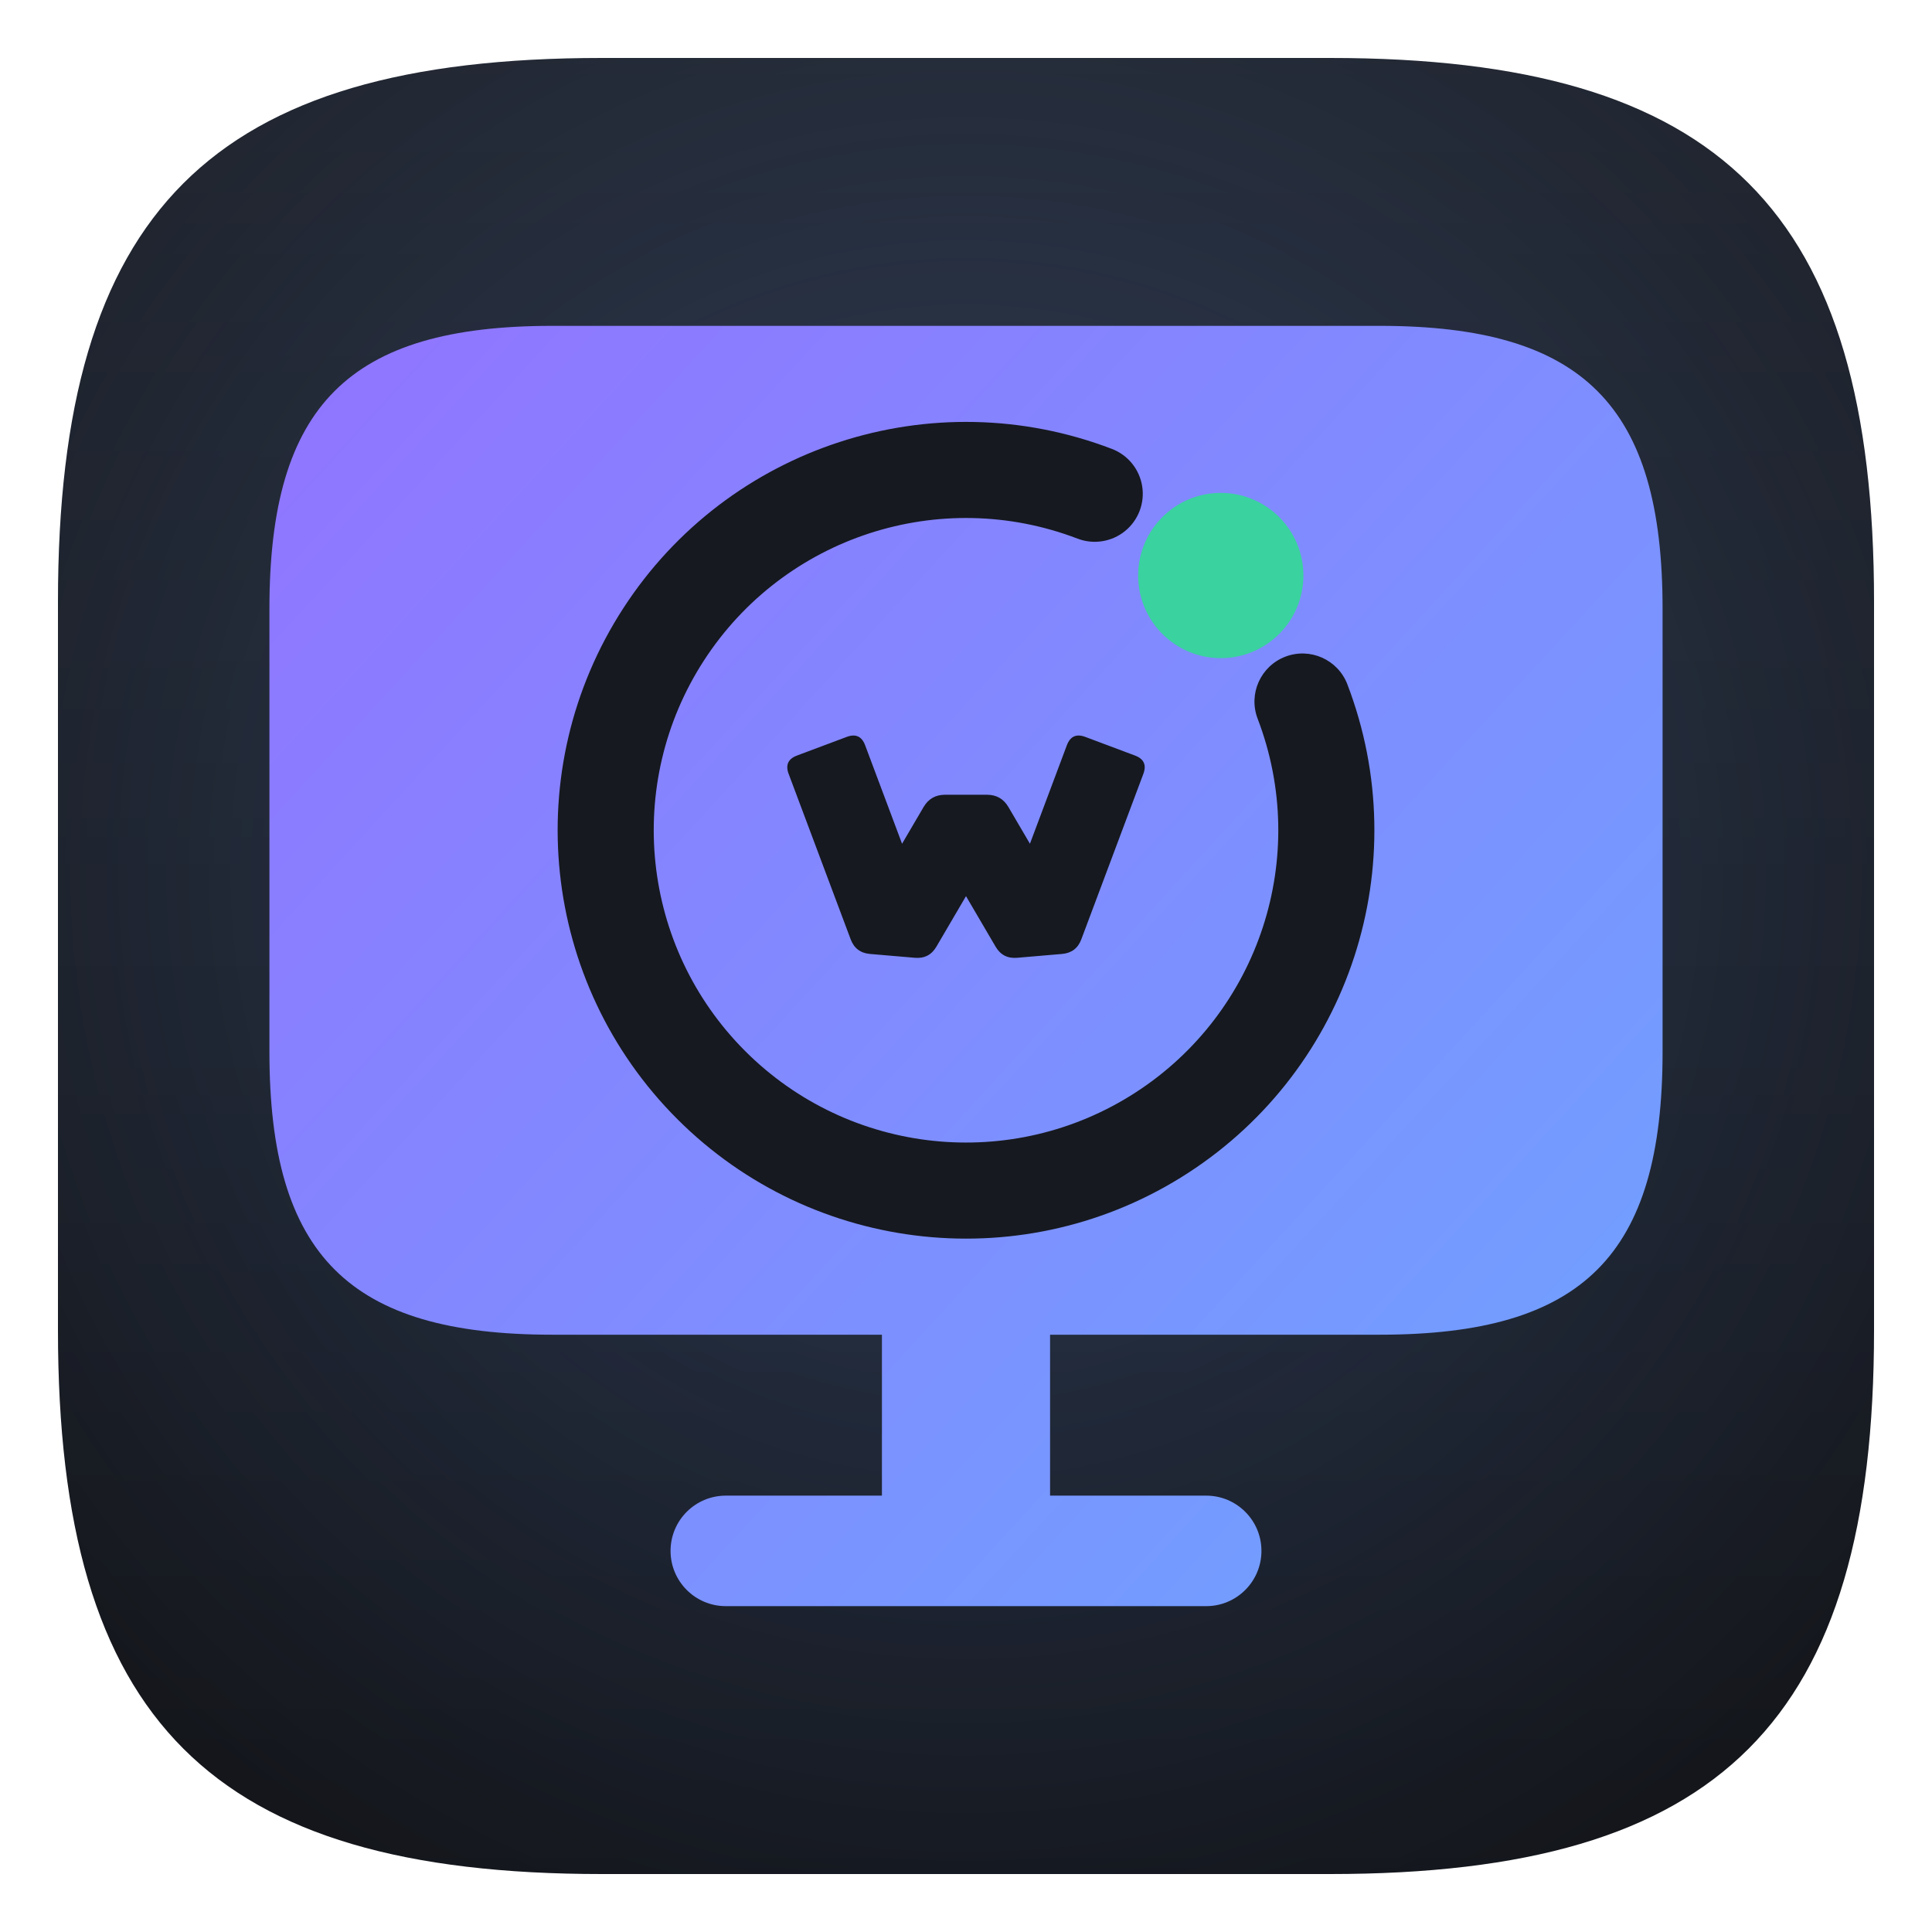
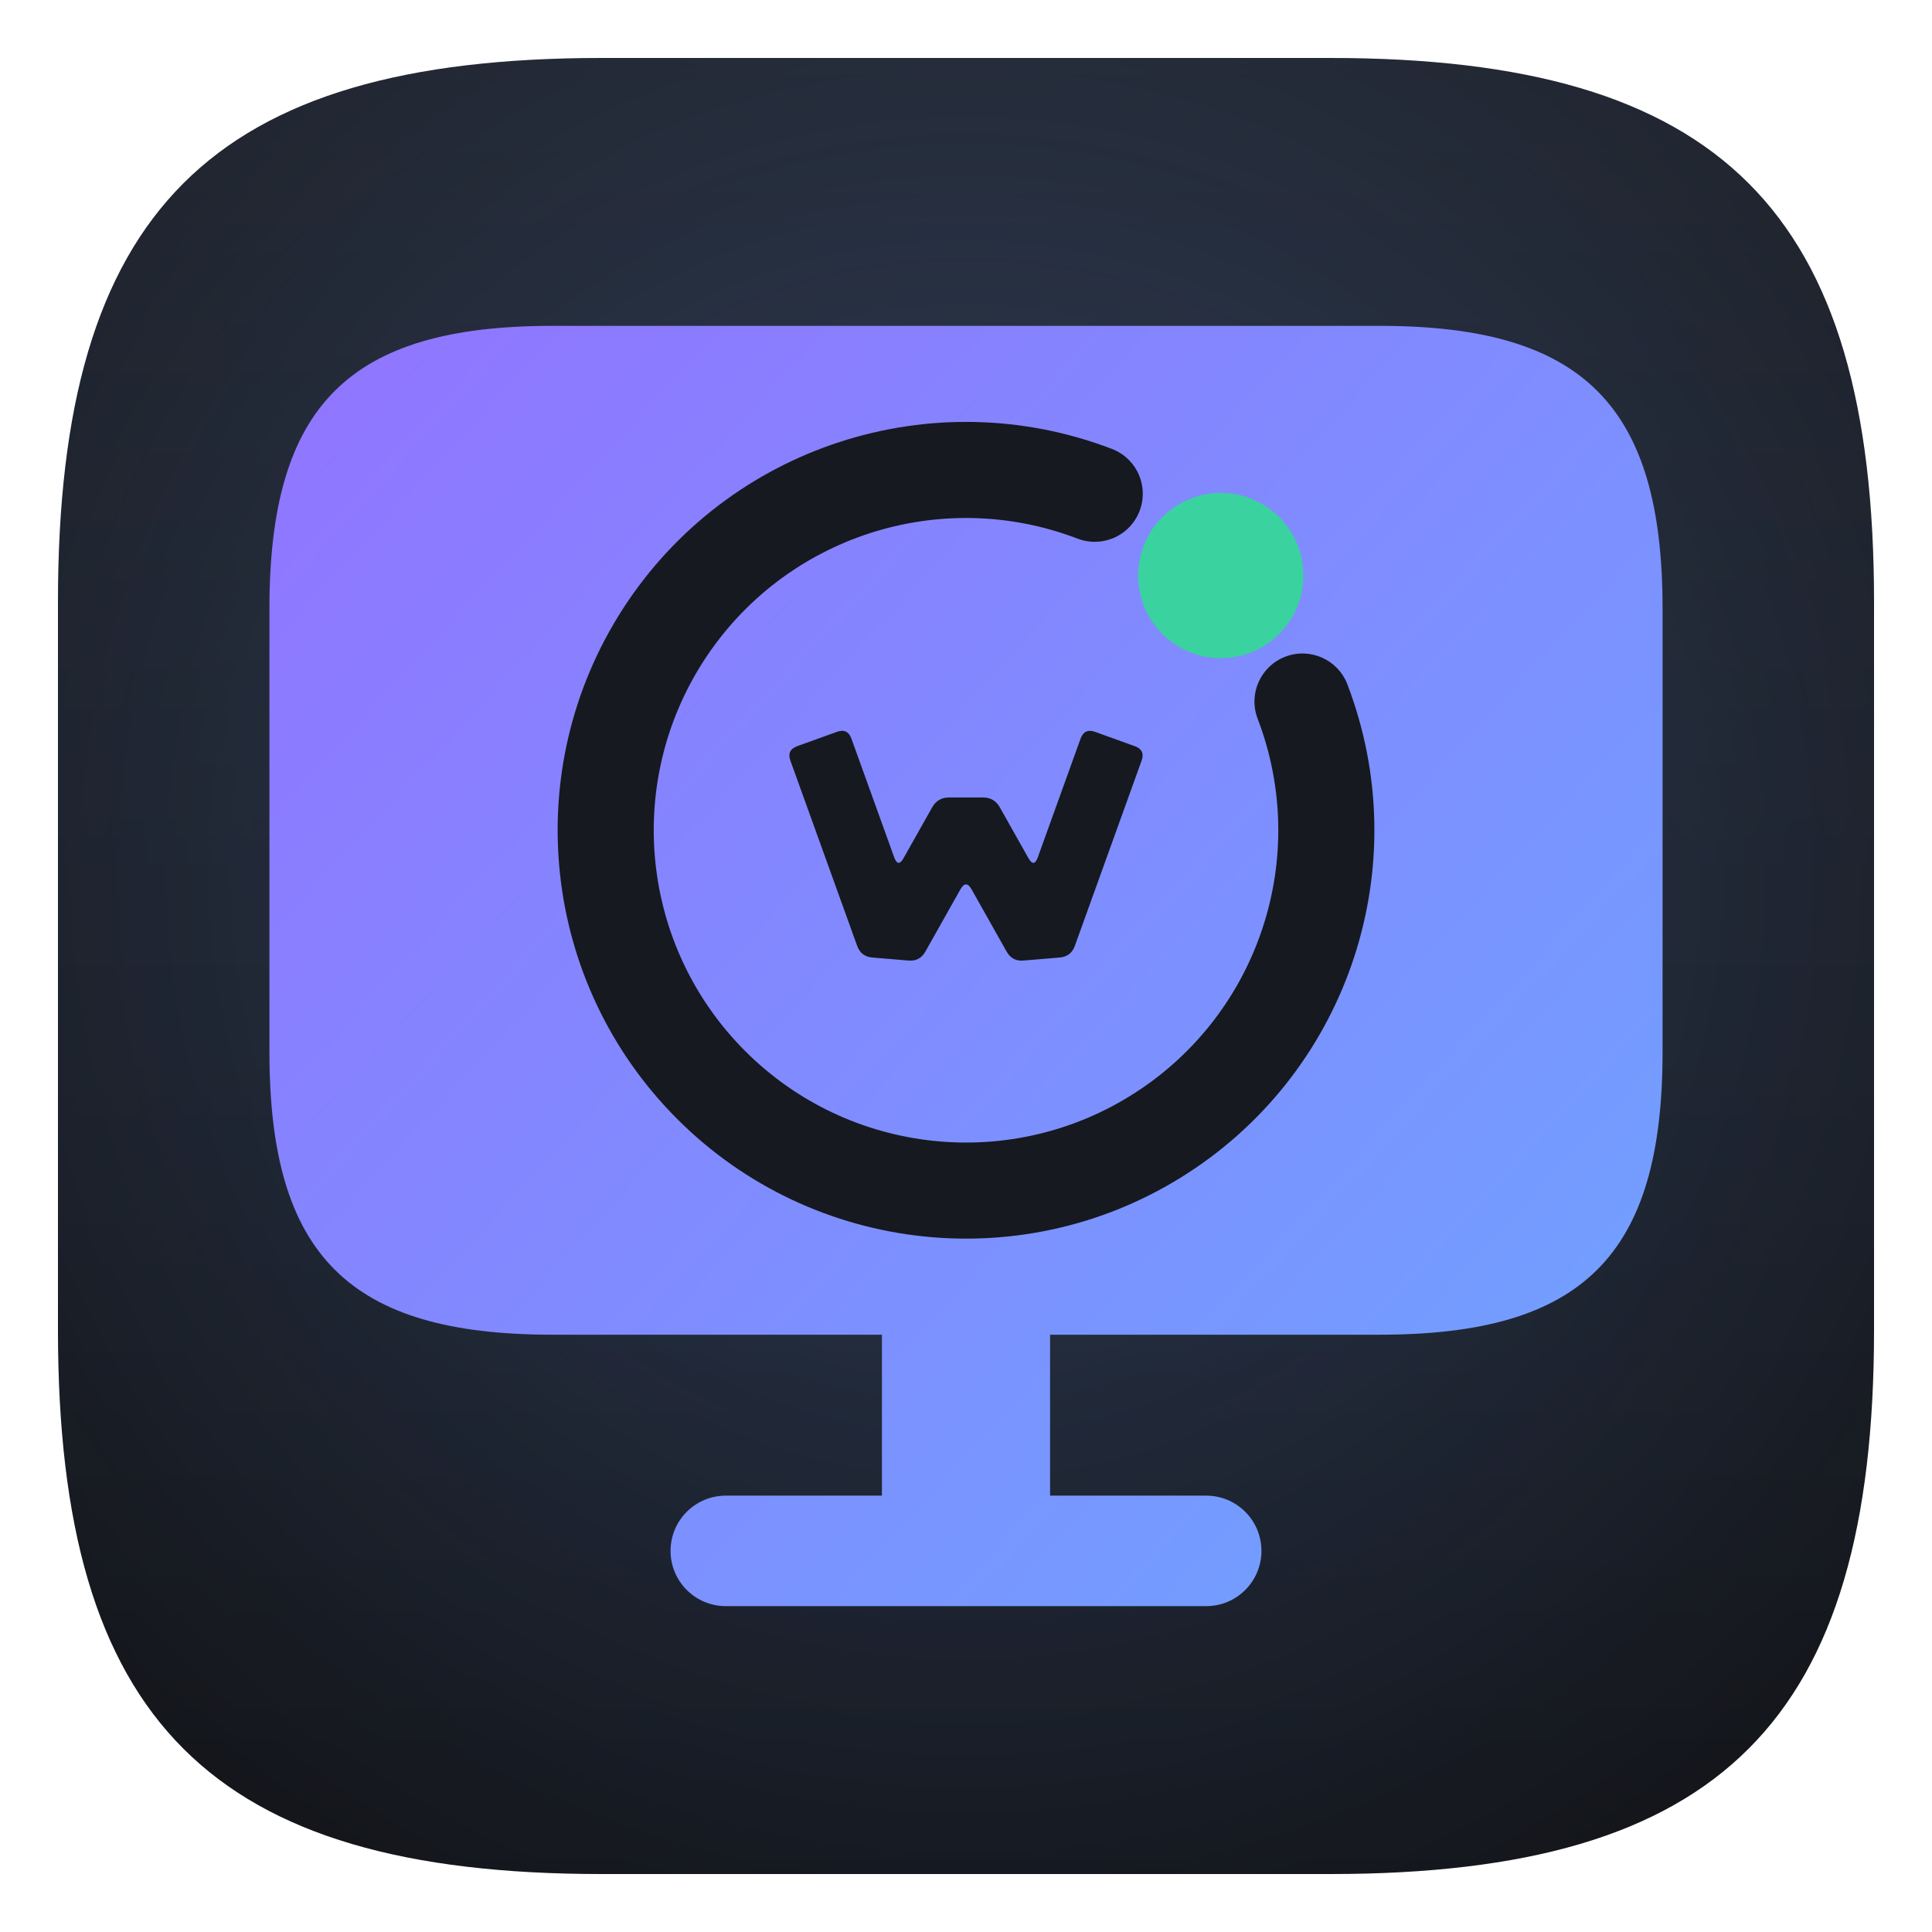
<svg xmlns="http://www.w3.org/2000/svg" viewBox="0 0 1024 1024" width="1024" height="1024">
  <defs>
    <linearGradient id="g0" gradientUnits="userSpaceOnUse" x1="0" y1="0" x2="0" y2="1024">
      <stop offset="0" stop-color="#20242d" />
      <stop offset="1" stop-color="#13151a" />
    </linearGradient>
    <radialGradient id="g1" gradientUnits="userSpaceOnUse" cx="512" cy="460.8" r="614.4">
      <stop offset="0" stop-color="#6ea4ff" stop-opacity="0.22" />
      <stop offset="1" stop-color="#6ea4ff" stop-opacity="0" />
    </radialGradient>
    <linearGradient id="g2" gradientUnits="userSpaceOnUse" x1="142.8" y1="172.71" x2="881.2" y2="851.29">
      <stop offset="0" stop-color="#9174ff" />
      <stop offset="1" stop-color="#6ea4ff" />
    </linearGradient>
  </defs>
  <path fill="url(#g0)" d="M319.08 30.72L704.92 30.72C912.18 30.72 993.28 111.82 993.28 319.08L993.28 704.92C993.28 912.18 912.18 993.28 704.92 993.28L319.08 993.28C111.82 993.28 30.72 912.18 30.72 704.92L30.72 319.08C30.72 111.82 111.82 30.72 319.08 30.72Z" />
  <path fill="url(#g1)" d="M319.08 30.72L704.92 30.72C912.18 30.72 993.28 111.82 993.28 319.08L993.28 704.92C993.28 912.18 912.18 993.28 704.92 993.28L319.08 993.28C111.82 993.28 30.72 912.18 30.72 704.92L30.72 319.08C30.72 111.82 111.82 30.72 319.08 30.72Z" />
  <path fill="url(#g2)" d="M292.72 172.71L731.28 172.71C839.04 172.71 881.2 214.88 881.2 322.64L881.2 557.5C881.2 665.26 839.04 707.42 731.28 707.42L292.72 707.42C184.96 707.42 142.8 665.26 142.8 557.5L142.8 322.64C142.8 214.88 184.96 172.71 292.72 172.71ZM480.48 681.96L543.52 681.96C552.89 681.96 556.56 685.63 556.56 695L556.56 796.24C556.56 805.61 552.89 809.27 543.52 809.27L480.48 809.27C471.11 809.27 467.44 805.61 467.44 796.24L467.44 695C467.44 685.63 471.11 681.96 480.48 681.96ZM384.69 792.72L639.31 792.72C655.48 792.72 668.59 805.83 668.59 822C668.59 838.18 655.48 851.29 639.31 851.29L384.69 851.29C368.52 851.29 355.41 838.18 355.41 822C355.41 805.83 368.52 792.72 384.69 792.72Z" />
-   <path fill="#16191f" d="M714.14 362.73C750.64 458.13 715.47 566.06 629.77 621.65C544.08 677.23 431.19 665.33 358.96 593.11C286.73 520.88 274.84 407.99 330.42 322.29C386 236.6 493.93 201.43 589.33 237.93C597.83 241.18 603.95 248.71 605.38 257.7C606.81 266.68 603.35 275.75 596.28 281.48C589.22 287.21 579.63 288.74 571.14 285.49C498.19 257.58 415.65 284.47 373.15 350.01C330.64 415.54 339.74 501.87 394.97 557.1C450.2 612.33 536.53 621.43 602.06 578.92C667.6 536.42 694.49 453.88 666.58 380.93C661.55 367.8 668.13 353.08 681.26 348.05C694.4 343.03 709.12 349.6 714.14 362.73ZM418.01 410.2C416.23 405.47 417.71 402.22 422.44 400.45L448.79 390.57C453.51 388.8 456.76 390.27 458.54 395L491.41 482.67C493.18 487.4 491.56 489.54 486.52 489.11L462.68 487.07C457.65 486.63 456.41 484.24 458.96 479.88L489.5 427.77C492.05 423.41 495.85 421.23 500.9 421.23L523.1 421.23C528.15 421.23 531.95 423.41 534.5 427.77L565.04 479.88C567.59 484.24 566.35 486.63 561.32 487.07L537.48 489.11C532.44 489.54 530.82 487.4 532.59 482.67L565.46 395C567.24 390.27 570.49 388.8 575.21 390.57L601.56 400.45C606.29 402.22 607.77 405.47 605.99 410.2L573.12 497.87C571.35 502.59 567.94 505.17 562.91 505.61L539.07 507.65C534.04 508.08 530.24 506.12 527.69 501.76L497.16 449.65C494.6 445.3 495.85 443.12 500.9 443.12L523.1 443.12C528.15 443.12 529.4 445.3 526.84 449.65L496.31 501.76C493.76 506.12 489.96 508.08 484.93 507.65L461.09 505.61C456.06 505.17 452.65 502.59 450.88 497.87L418.01 410.2Z" />
+   <path fill="#16191f" d="M714.14 362.73C750.64 458.13 715.47 566.06 629.77 621.65C544.08 677.23 431.19 665.33 358.96 593.11C286.73 520.88 274.84 407.99 330.42 322.29C386 236.6 493.93 201.43 589.33 237.93C597.83 241.18 603.95 248.71 605.38 257.7C606.81 266.68 603.35 275.75 596.28 281.48C589.22 287.21 579.63 288.74 571.14 285.49C498.19 257.58 415.65 284.47 373.15 350.01C330.64 415.54 339.74 501.87 394.97 557.1C450.2 612.33 536.53 621.43 602.06 578.92C667.6 536.42 694.49 453.88 666.58 380.93C661.55 367.8 668.13 353.08 681.26 348.05C694.4 343.03 709.12 349.6 714.14 362.73ZM418.94 403.18C417.58 399.41 418.78 396.84 422.56 395.48L443.58 387.9C447.35 386.54 449.92 387.75 451.28 391.52L473.94 454.39C475.3 458.16 476.96 458.3 478.93 454.8L494.07 427.91C496.04 424.42 499.03 422.67 503.04 422.67L520.96 422.67C524.97 422.67 527.96 424.42 529.93 427.91L545.07 454.8C547.04 458.3 548.7 458.16 550.06 454.39L572.72 391.52C574.08 387.75 576.65 386.54 580.42 387.9L601.44 395.48C605.22 396.84 606.42 399.41 605.06 403.18L569.68 501.35C568.32 505.12 565.64 507.17 561.64 507.51L542.49 509.11C538.49 509.45 535.51 507.87 533.54 504.37L514.95 471.37C512.98 467.88 511.02 467.88 509.05 471.37L490.46 504.37C488.49 507.87 485.51 509.45 481.51 509.11L462.36 507.51C458.36 507.17 455.68 505.12 454.32 501.35L418.94 403.18Z" />
  <path fill="#3ad29f" d="M690.83 305.03C690.83 329.22 671.22 348.83 647.03 348.83C622.85 348.83 603.24 329.22 603.24 305.03C603.24 280.85 622.85 261.24 647.03 261.24C671.22 261.24 690.83 280.85 690.83 305.03Z" />
</svg>
